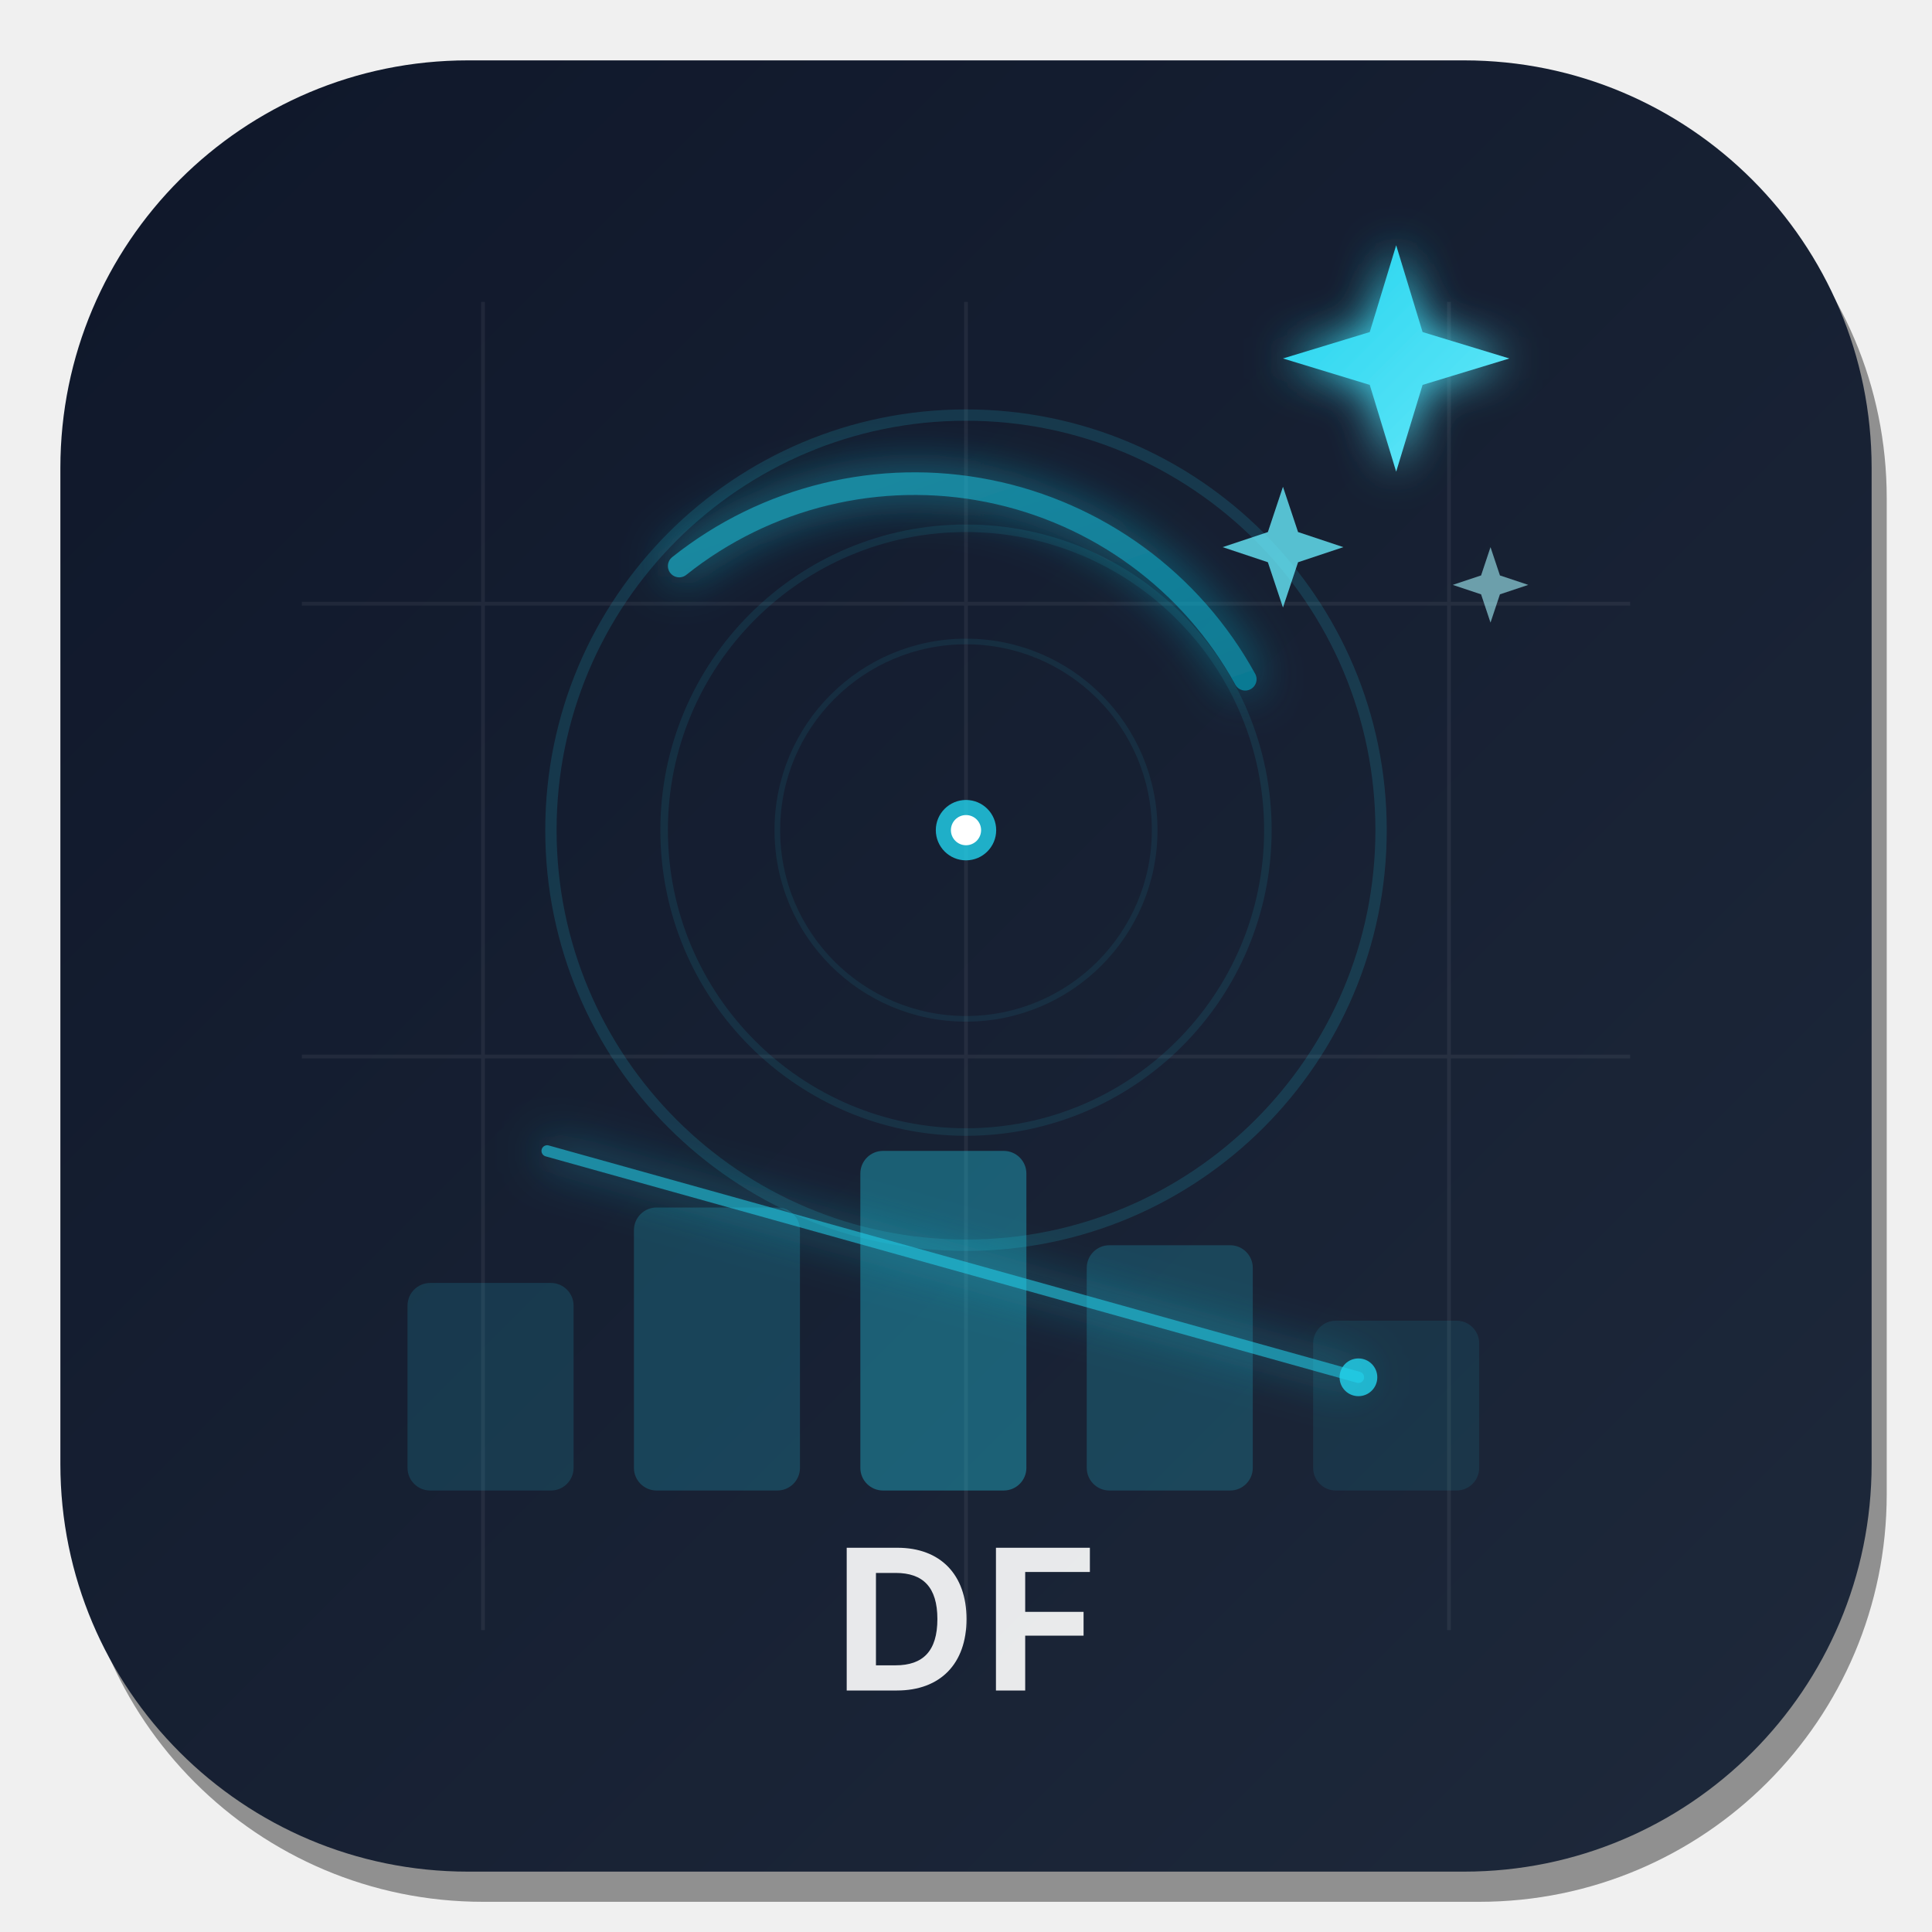
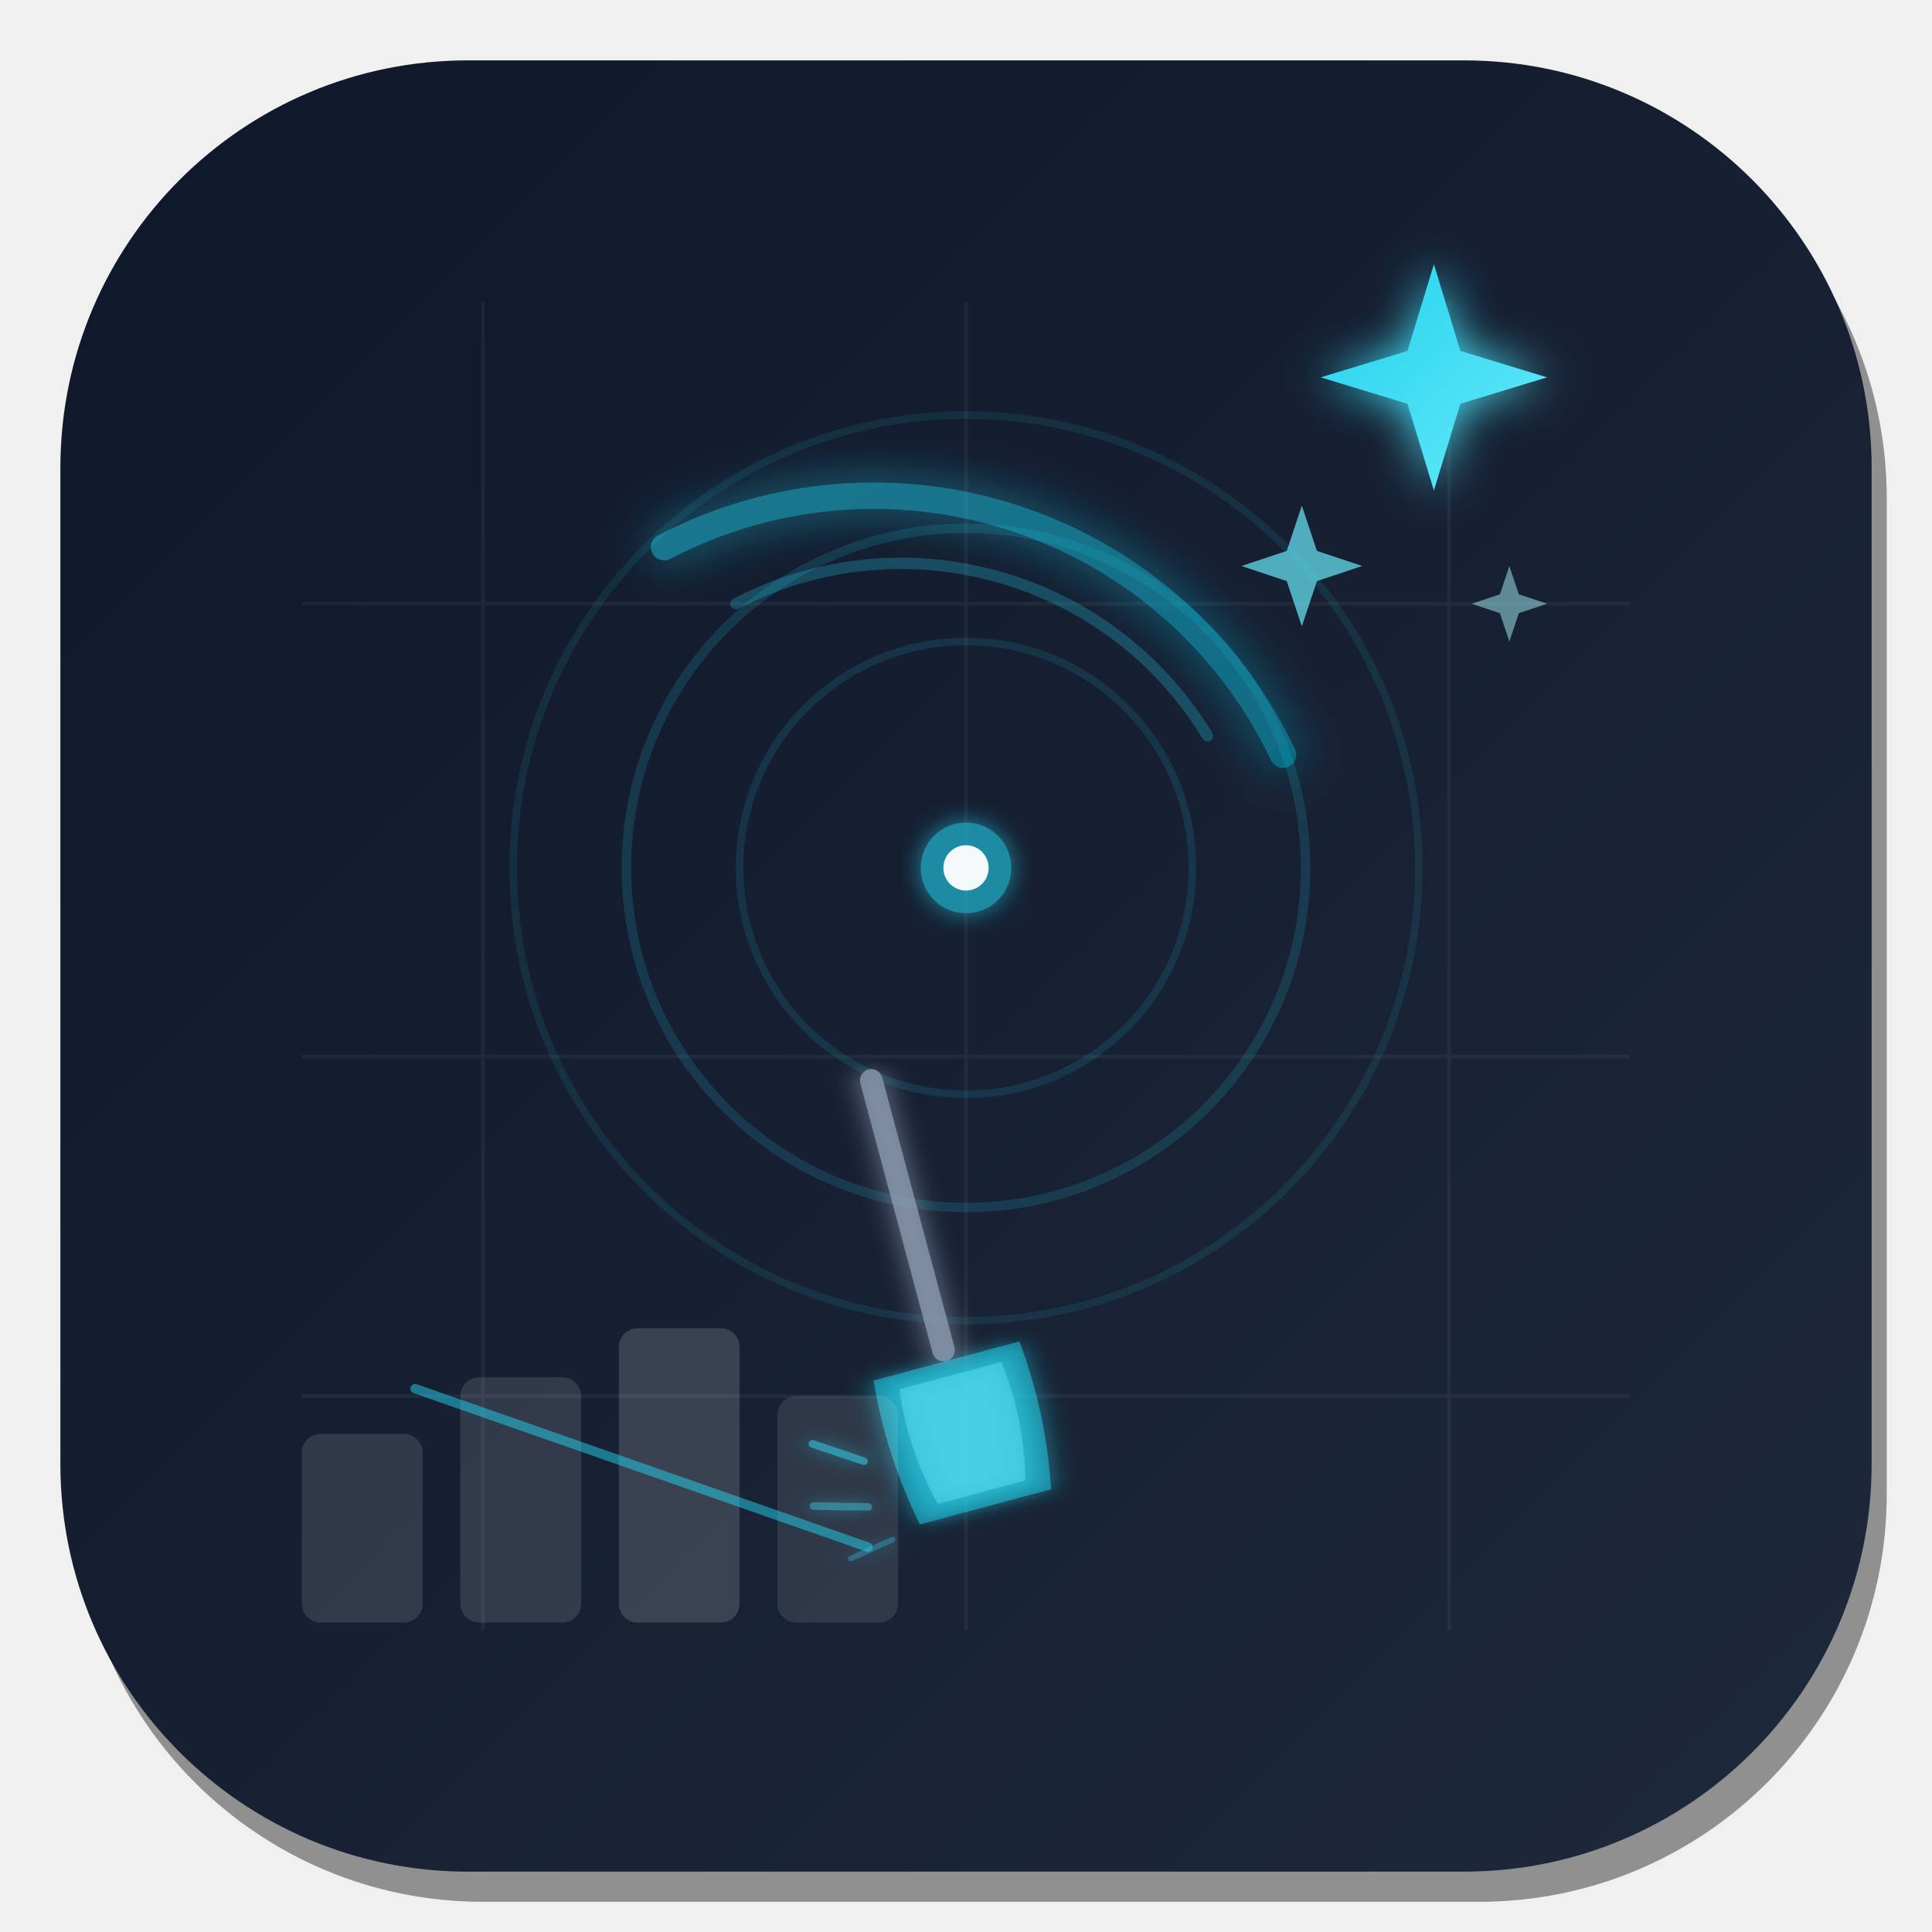
<svg xmlns="http://www.w3.org/2000/svg" viewBox="0 0 512 512" width="512" height="512">
  <defs>
    <linearGradient id="bg" x1="0%" y1="0%" x2="100%" y2="100%">
      <stop offset="0%" stop-color="#0f172a" />
      <stop offset="100%" stop-color="#1e293b" />
    </linearGradient>
    <linearGradient id="accent" x1="0%" y1="0%" x2="100%" y2="100%">
      <stop offset="0%" stop-color="#22d3ee" />
      <stop offset="100%" stop-color="#06b6d4" />
    </linearGradient>
    <linearGradient id="spark" x1="0%" y1="0%" x2="100%" y2="100%">
      <stop offset="0%" stop-color="#22d3ee" />
      <stop offset="100%" stop-color="#67e8f9" />
    </linearGradient>
    <filter id="glow" x="-30%" y="-30%" width="160%" height="160%">
      <feGaussianBlur stdDeviation="6" result="blur" />
      <feMerge>
        <feMergeNode in="blur" />
        <feMergeNode in="SourceGraphic" />
      </feMerge>
    </filter>
+     <filter id="softglow" x="-20%" y="-20%" width="140%" height="140%">
+       <feGaussianBlur stdDeviation="3" result="blur" />
+       <feMerge>
+         <feMergeNode in="blur" />
+         <feMergeNode in="SourceGraphic" />
+       </feMerge>
+     </filter>
  </defs>
  <rect x="20" y="24" width="480" height="480" rx="108" ry="108" fill="#000" opacity="0.4" />
  <rect x="16" y="16" width="480" height="480" rx="108" ry="108" fill="url(#bg)" />
-   <g opacity="0.06">
+   <g opacity="0.05">
    <line x1="128" y1="80" x2="128" y2="432" stroke="white" stroke-width="1" />
    <line x1="256" y1="80" x2="256" y2="432" stroke="white" stroke-width="1" />
    <line x1="384" y1="80" x2="384" y2="432" stroke="white" stroke-width="1" />
    <line x1="80" y1="160" x2="432" y2="160" stroke="white" stroke-width="1" />
    <line x1="80" y1="280" x2="432" y2="280" stroke="white" stroke-width="1" />
+     <line x1="80" y1="370" x2="432" y2="370" stroke="white" stroke-width="1" />
  </g>
-   <circle cx="256" cy="220" r="110" fill="none" stroke="#22d3ee" stroke-width="3" opacity="0.15" />
-   <circle cx="256" cy="220" r="80" fill="none" stroke="#22d3ee" stroke-width="2" opacity="0.1" />
-   <circle cx="256" cy="220" r="50" fill="none" stroke="#22d3ee" stroke-width="1.5" opacity="0.08" />
-   <path d="M 180 150 A 100 100 0 0 1 330 180" fill="none" stroke="url(#accent)" stroke-width="6" stroke-linecap="round" opacity="0.6" filter="url(#glow)" />
-   <circle cx="256" cy="220" r="8" fill="#22d3ee" opacity="0.8" />
-   <circle cx="256" cy="220" r="4" fill="white" />
-   <g transform="translate(108, 310)">
-     <rect x="0" y="30" width="44" height="55" rx="6" fill="#22d3ee" opacity="0.15" />
-     <rect x="60" y="10" width="44" height="75" rx="6" fill="#22d3ee" opacity="0.2" />
-     <rect x="120" y="-5" width="44" height="90" rx="6" fill="#22d3ee" opacity="0.35" />
-     <rect x="180" y="20" width="44" height="65" rx="6" fill="#22d3ee" opacity="0.2" />
-     <rect x="240" y="40" width="44" height="45" rx="6" fill="#22d3ee" opacity="0.1" />
+   <circle cx="256" cy="230" r="120" fill="none" stroke="#22d3ee" stroke-width="2" opacity="0.1" />
+   <circle cx="256" cy="230" r="90" fill="none" stroke="#22d3ee" stroke-width="2.5" opacity="0.15" />
+   <circle cx="256" cy="230" r="60" fill="none" stroke="#22d3ee" stroke-width="2" opacity="0.12" />
+   <path d="M 176 145 A 120 120 0 0 1 340 200" fill="none" stroke="url(#accent)" stroke-width="7" stroke-linecap="round" opacity="0.5" filter="url(#glow)" />
+   <path d="M 195 160 A 95 95 0 0 1 320 195" fill="none" stroke="#22d3ee" stroke-width="3" stroke-linecap="round" opacity="0.25" />
+   <circle cx="256" cy="230" r="12" fill="#22d3ee" opacity="0.6" filter="url(#softglow)" />
+   <circle cx="256" cy="230" r="6" fill="white" opacity="0.95" />
+   <g transform="translate(256, 380) rotate(-15)" filter="url(#softglow)">
+     <rect x="-3" y="-100" width="6" height="80" rx="3" fill="#94a3b8" opacity="0.7" />
+     <path d="M -20 -20 Q -22 0 -18 20 L 18 20 Q 22 0 20 -20 Z" fill="#22d3ee" opacity="0.5" />
+     <path d="M -14 -16 Q -16 0 -12 16 L 12 16 Q 16 0 14 -16 Z" fill="#67e8f9" opacity="0.4" />
+     <line x1="-28" y1="0" x2="-40" y2="-8" stroke="#22d3ee" stroke-width="2" stroke-linecap="round" opacity="0.5" />
+     <line x1="-30" y1="12" x2="-44" y2="8" stroke="#22d3ee" stroke-width="2" stroke-linecap="round" opacity="0.4" />
+     <line x1="-26" y1="22" x2="-38" y2="24" stroke="#22d3ee" stroke-width="1.5" stroke-linecap="round" opacity="0.3" />
  </g>
-   <path d="M 145 305 L 360 365" stroke="#22d3ee" stroke-width="3" stroke-linecap="round" opacity="0.6" filter="url(#glow)" />
-   <circle cx="360" cy="365" r="5" fill="#22d3ee" opacity="0.8" />
-   <g transform="translate(370, 95)" filter="url(#glow)">
+   <g transform="translate(80, 360)">
+     <rect x="0" y="20" width="32" height="50" rx="5" fill="white" opacity="0.12" />
+     <rect x="42" y="5" width="32" height="65" rx="5" fill="white" opacity="0.12" />
+     <rect x="84" y="-8" width="32" height="78" rx="5" fill="white" opacity="0.15" />
+     <rect x="126" y="10" width="32" height="60" rx="5" fill="white" opacity="0.1" />
+     <path d="M 30 8 L 150 50" stroke="#22d3ee" stroke-width="2.5" stroke-linecap="round" opacity="0.5" />
+   </g>
+   <g transform="translate(380, 100)" filter="url(#glow)">
    <path d="M 0 -30 L 7 -7 L 30 0 L 7 7 L 0 30 L -7 7 L -30 0 L -7 -7 Z" fill="url(#spark)" />
  </g>
-   <g transform="translate(340, 145)">
-     <path d="M 0 -16 L 4 -4 L 16 0 L 4 4 L 0 16 L -4 4 L -16 0 L -4 -4 Z" fill="#67e8f9" opacity="0.8" />
+   <g transform="translate(345, 150)">
+     <path d="M 0 -16 L 4 -4 L 16 0 L 4 4 L 0 16 L -4 4 L -16 0 L -4 -4 Z" fill="#67e8f9" opacity="0.7" />
  </g>
-   <g transform="translate(395, 155)">
-     <path d="M 0 -10 L 2.5 -2.5 L 10 0 L 2.5 2.5 L 0 10 L -2.5 2.5 L -10 0 L -2.5 -2.5 Z" fill="#a5f3fc" opacity="0.6" />
+   <g transform="translate(400, 160)">
+     <path d="M 0 -10 L 2.5 -2.5 L 10 0 L 2.5 2.5 L 0 10 L -2.5 2.5 L -10 0 L -2.5 -2.5 Z" fill="#a5f3fc" opacity="0.5" />
  </g>
-   <text x="256" y="448" text-anchor="middle" font-family="-apple-system, BlinkMacSystemFont, 'Segoe UI', sans-serif" font-size="52" font-weight="700" fill="white" opacity="0.9" letter-spacing="2">DF</text>
</svg>
